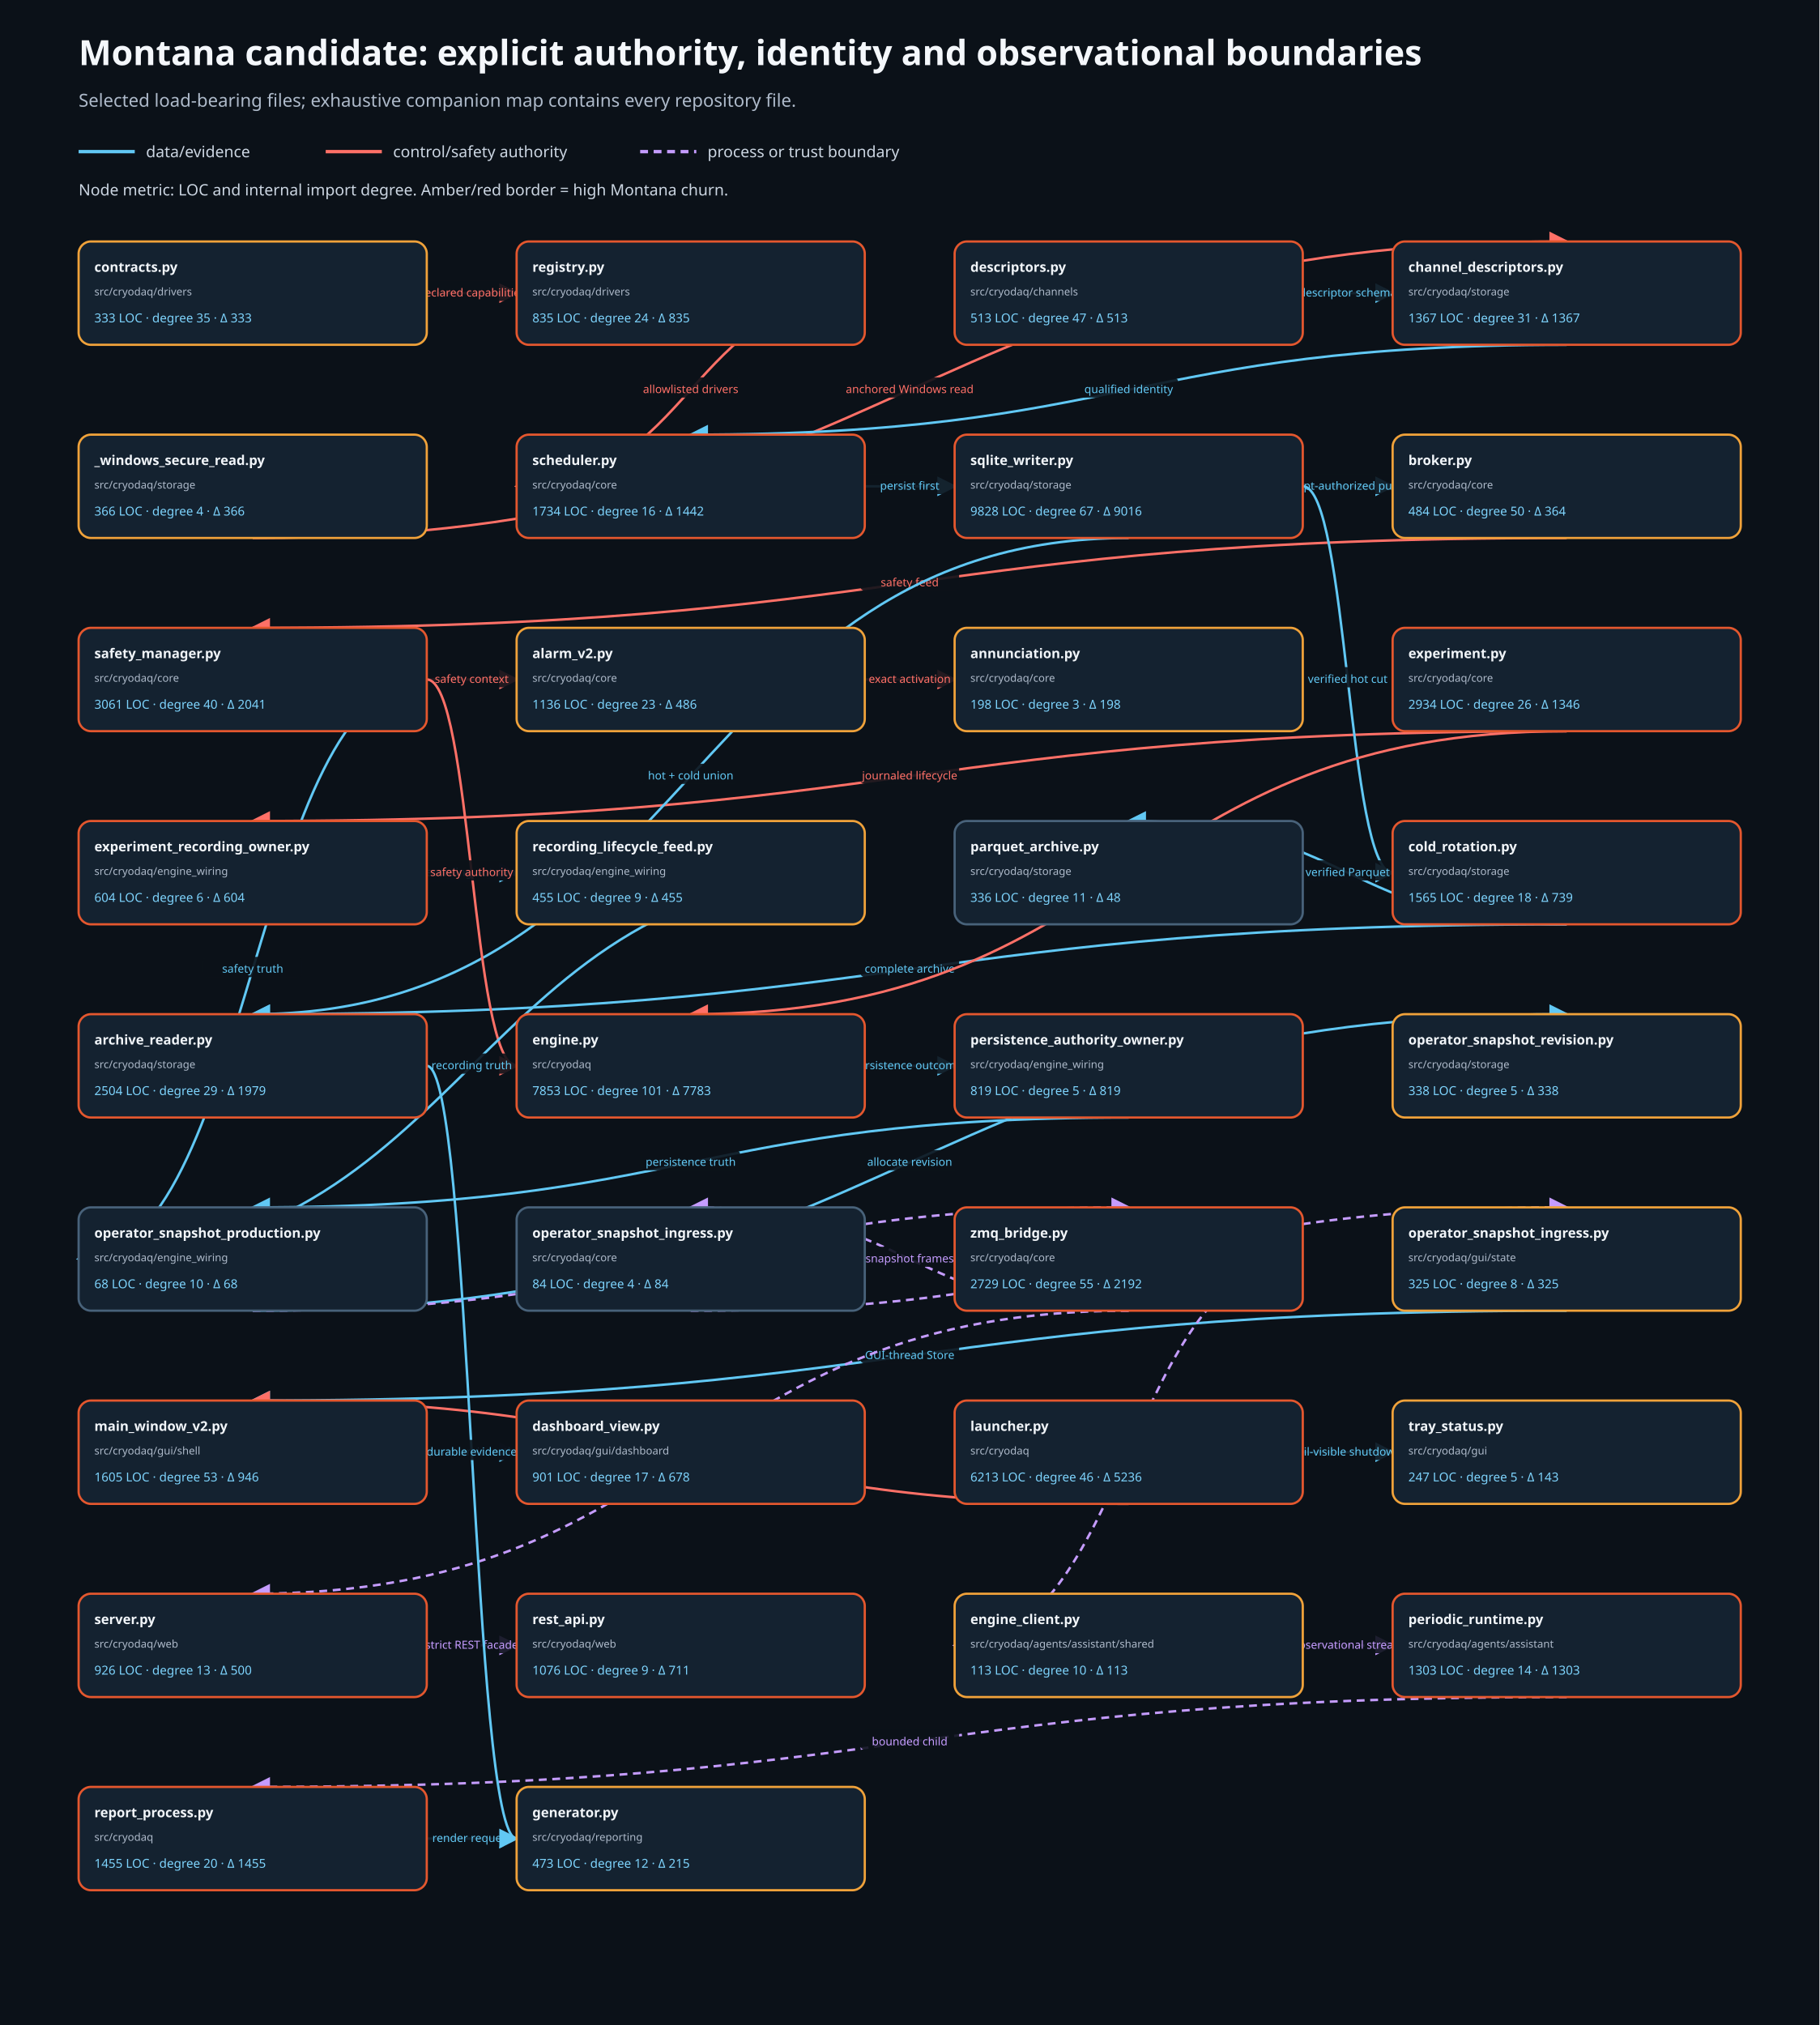
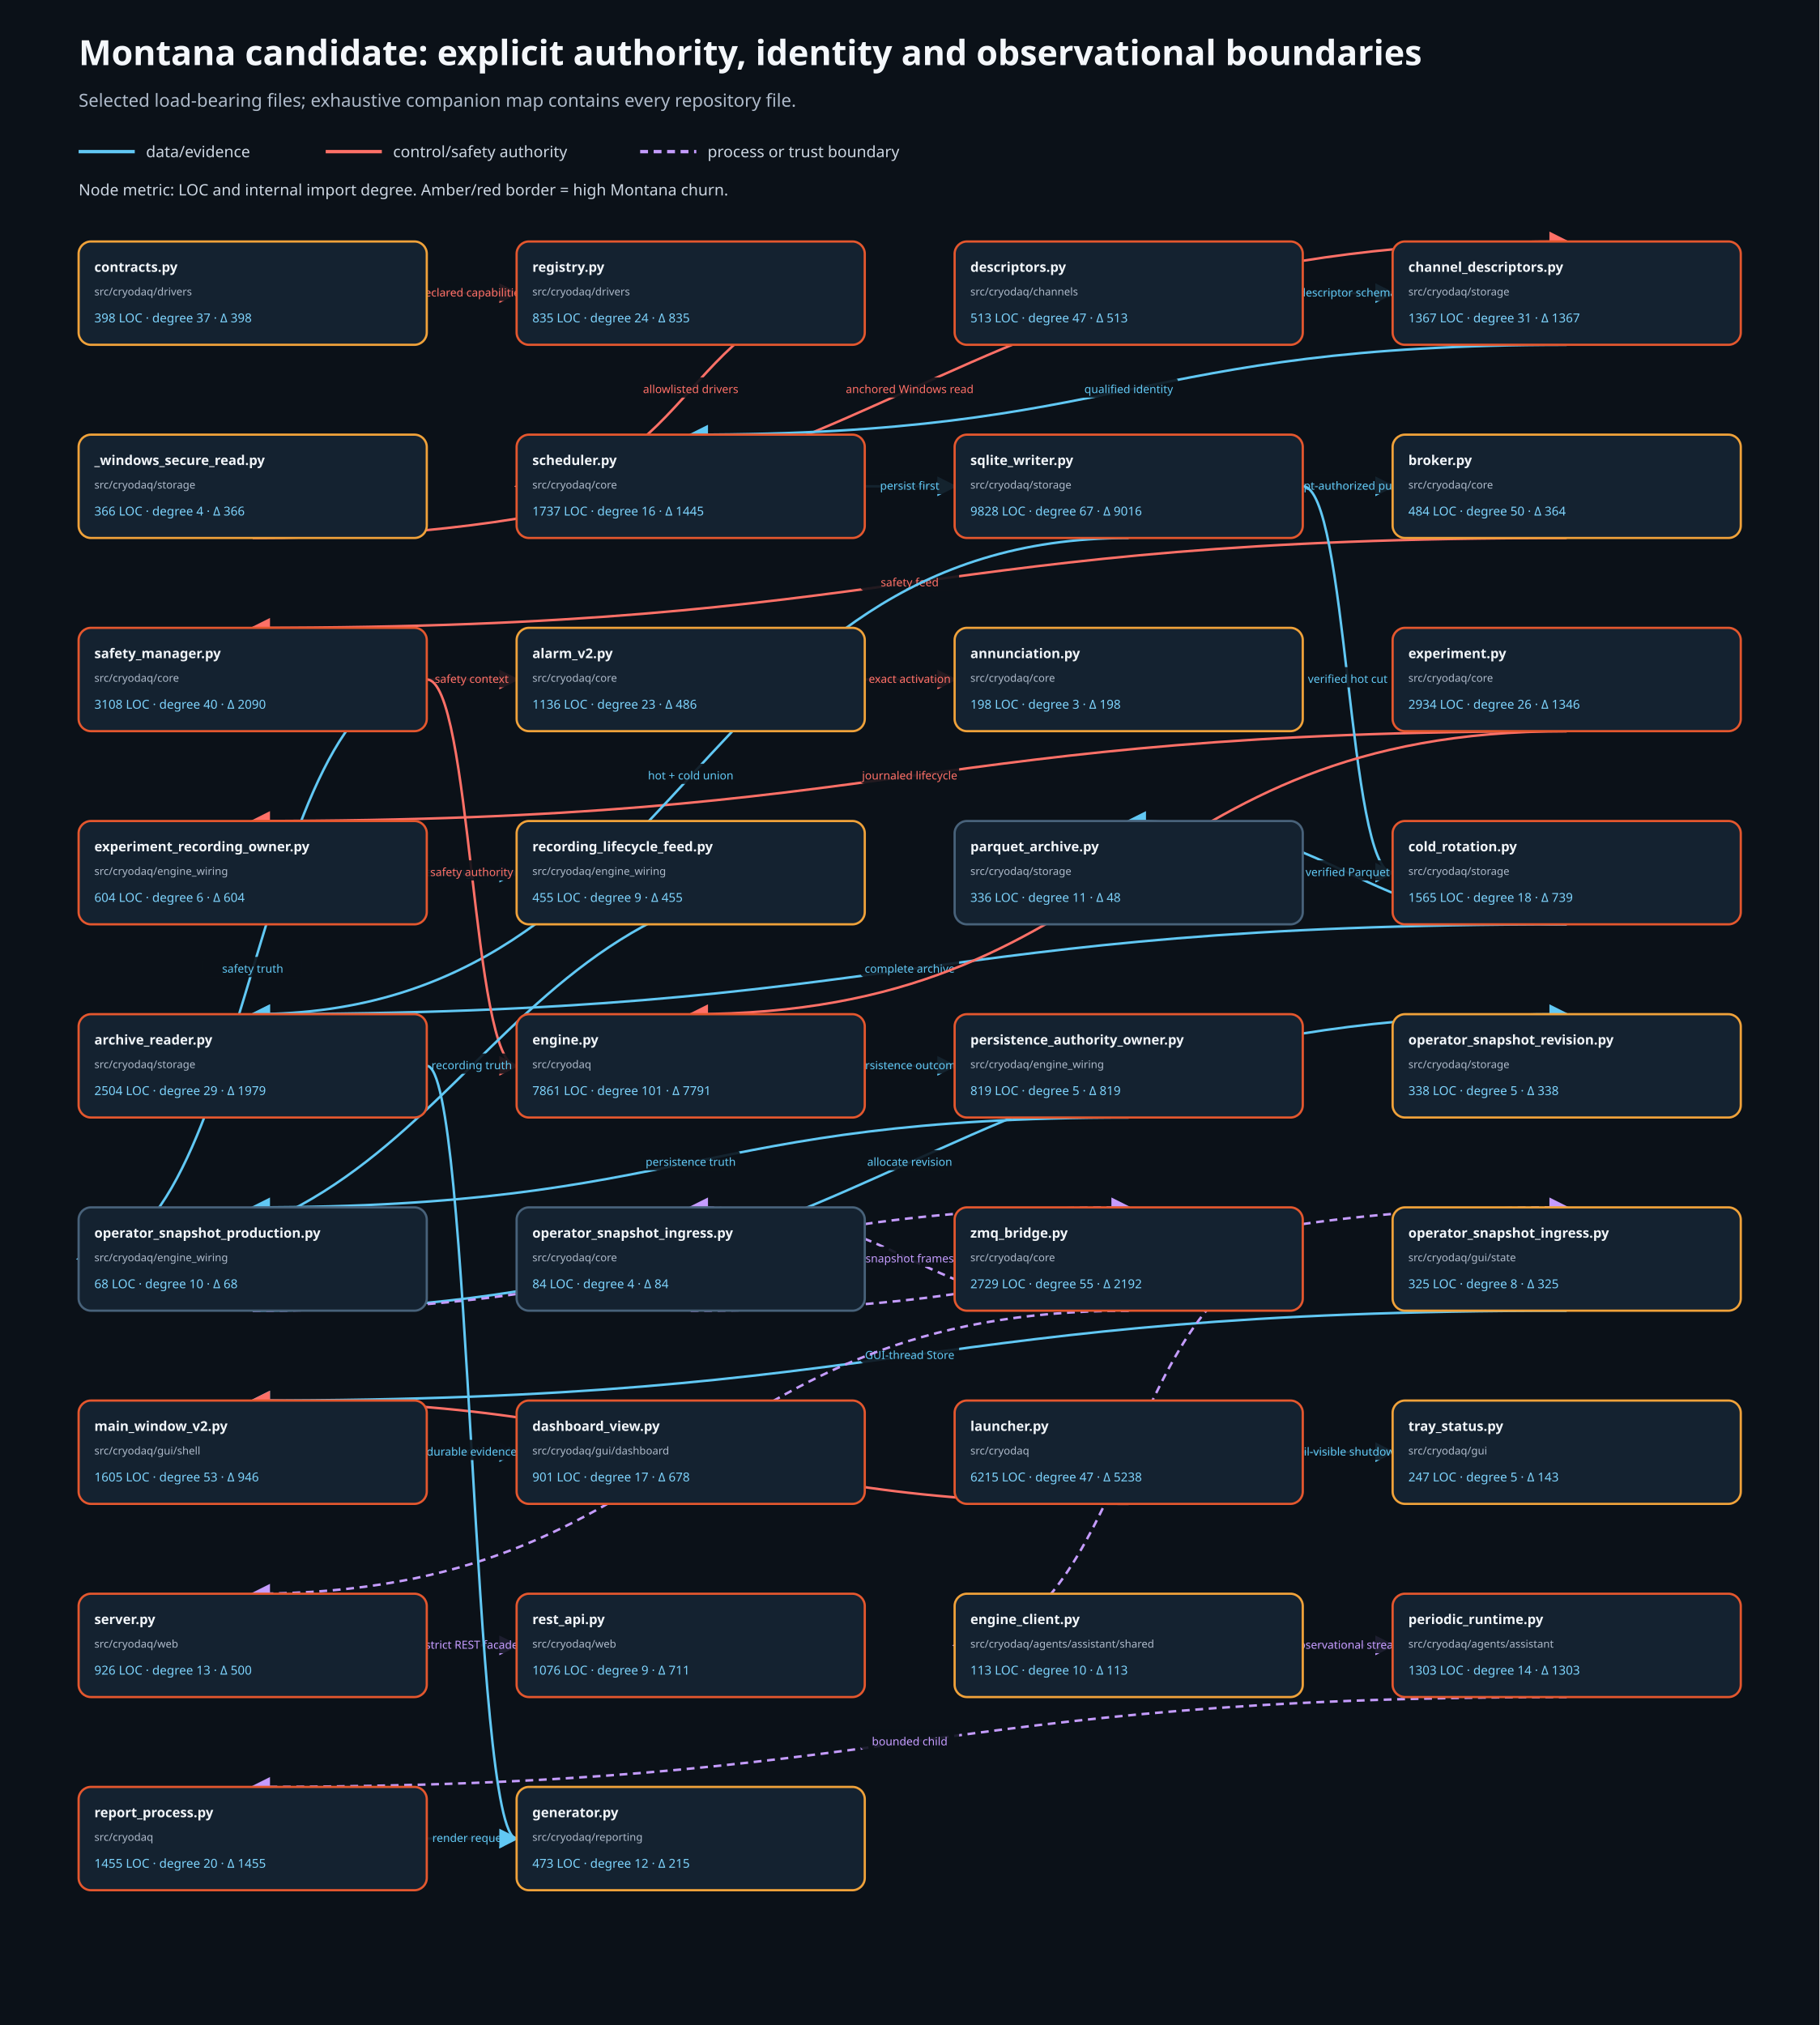
<svg xmlns="http://www.w3.org/2000/svg" role="img" aria-labelledby="title desc" viewBox="0 0 1620 1803" width="1620" height="1803">
  <defs>
    <marker id="dataArrow" markerWidth="8" markerHeight="8" refX="7" refY="4" orient="auto">
      <path d="M0,0 L8,4 L0,8 Z" fill="#61c8f4" />
    </marker>
    <marker id="controlArrow" markerWidth="8" markerHeight="8" refX="7" refY="4" orient="auto">
      <path d="M0,0 L8,4 L0,8 Z" fill="#ff7067" />
    </marker>
    <marker id="boundaryArrow" markerWidth="8" markerHeight="8" refX="7" refY="4" orient="auto">
      <path d="M0,0 L8,4 L0,8 Z" fill="#c59cff" />
    </marker>
  </defs>
  <rect width="100%" height="100%" fill="#0b1118" />
  <text x="70" y="58" fill="#f4f7fb" font-family="Segoe UI, sans-serif" font-size="31" font-weight="700">Montana candidate: explicit authority, identity and observational boundaries</text>
  <text x="70" y="95" fill="#aebaca" font-family="Segoe UI, sans-serif" font-size="16">Selected load-bearing files; exhaustive companion map contains every repository file.</text>
  <g aria-label="Legend" font-family="Segoe UI, sans-serif" font-size="14">
    <line x1="70" y1="135" x2="120" y2="135" stroke="#61c8f4" stroke-width="3" />
    <text x="130" y="140" fill="#cbd5e1">data/evidence</text>
    <line x1="290" y1="135" x2="340" y2="135" stroke="#ff7067" stroke-width="3" />
    <text x="350" y="140" fill="#cbd5e1">control/safety authority</text>
    <line x1="570" y1="135" x2="620" y2="135" stroke="#c59cff" stroke-width="3" stroke-dasharray="7 5" />
    <text x="630" y="140" fill="#cbd5e1">process or trust boundary</text>
    <text x="70" y="174" fill="#cbd5e1">Node metric: LOC and internal import degree. Amber/red border = high Montana churn.</text>
  </g>
  <g class="architecture-edges" fill="none">
    <path d="M380,261.0 C420.0,261.0 420.0,261.0 460,261.0" stroke="#ff7067" stroke-width="2.2" marker-end="url(#controlArrow)" />
    <rect x="376.0" y="250.0" width="88" height="18" rx="4" fill="#0b1118" opacity=".9" />
    <text x="420.0" y="264.0" text-anchor="middle" fill="#ff7067" font-family="Segoe UI, sans-serif" font-size="10">declared capabilities</text>
    <path d="M770,261.0 C615.0,261.0 615.0,433.0 460,433.0" stroke="#ff7067" stroke-width="2.2" marker-end="url(#controlArrow)" />
    <rect x="571.0" y="336.0" width="88" height="18" rx="4" fill="#0b1118" opacity=".9" />
    <text x="615.0" y="350.0" text-anchor="middle" fill="#ff7067" font-family="Segoe UI, sans-serif" font-size="10">allowlisted drivers</text>
    <path d="M1160,261.0 C1200.0,261.0 1200.0,261.0 1240,261.0" stroke="#61c8f4" stroke-width="2.2" marker-end="url(#dataArrow)" />
    <rect x="1156.0" y="250.0" width="88" height="18" rx="4" fill="#0b1118" opacity=".9" />
    <text x="1200.0" y="264.0" text-anchor="middle" fill="#61c8f4" font-family="Segoe UI, sans-serif" font-size="10">descriptor schema</text>
    <path d="M225.0,479 C810.0,479 810.0,215 1395.0,215" stroke="#ff7067" stroke-width="2.2" marker-end="url(#controlArrow)" />
    <rect x="766.0" y="336.0" width="88" height="18" rx="4" fill="#0b1118" opacity=".9" />
    <text x="810.0" y="350.0" text-anchor="middle" fill="#ff7067" font-family="Segoe UI, sans-serif" font-size="10">anchored Windows read</text>
    <path d="M1395.0,307 C1005.0,307 1005.0,387 615.0,387" stroke="#61c8f4" stroke-width="2.2" marker-end="url(#dataArrow)" />
    <rect x="961.0" y="336.0" width="88" height="18" rx="4" fill="#0b1118" opacity=".9" />
    <text x="1005.0" y="350.0" text-anchor="middle" fill="#61c8f4" font-family="Segoe UI, sans-serif" font-size="10">qualified identity</text>
    <path d="M770,433.0 C810.0,433.0 810.0,433.0 850,433.0" stroke="#61c8f4" stroke-width="2.2" marker-end="url(#dataArrow)" />
    <rect x="766.0" y="422.0" width="88" height="18" rx="4" fill="#0b1118" opacity=".9" />
    <text x="810.0" y="436.0" text-anchor="middle" fill="#61c8f4" font-family="Segoe UI, sans-serif" font-size="10">persist first</text>
    <path d="M1160,433.0 C1200.0,433.0 1200.0,433.0 1240,433.0" stroke="#61c8f4" stroke-width="2.2" marker-end="url(#dataArrow)" />
    <rect x="1156.0" y="422.0" width="88" height="18" rx="4" fill="#0b1118" opacity=".9" />
    <text x="1200.0" y="436.0" text-anchor="middle" fill="#61c8f4" font-family="Segoe UI, sans-serif" font-size="10">receipt-authorized publish</text>
    <path d="M1395.0,479 C810.0,479 810.0,559 225.0,559" stroke="#ff7067" stroke-width="2.2" marker-end="url(#controlArrow)" />
    <rect x="766.0" y="508.0" width="88" height="18" rx="4" fill="#0b1118" opacity=".9" />
    <text x="810.0" y="522.0" text-anchor="middle" fill="#ff7067" font-family="Segoe UI, sans-serif" font-size="10">safety feed</text>
    <path d="M380,605.0 C420.0,605.0 420.0,605.0 460,605.0" stroke="#ff7067" stroke-width="2.2" marker-end="url(#controlArrow)" />
    <rect x="376.0" y="594.0" width="88" height="18" rx="4" fill="#0b1118" opacity=".9" />
    <text x="420.0" y="608.0" text-anchor="middle" fill="#ff7067" font-family="Segoe UI, sans-serif" font-size="10">safety context</text>
    <path d="M770,605.0 C810.0,605.0 810.0,605.0 850,605.0" stroke="#ff7067" stroke-width="2.2" marker-end="url(#controlArrow)" />
    <rect x="766.0" y="594.0" width="88" height="18" rx="4" fill="#0b1118" opacity=".9" />
    <text x="810.0" y="608.0" text-anchor="middle" fill="#ff7067" font-family="Segoe UI, sans-serif" font-size="10">exact activation</text>
    <path d="M1395.0,651 C810.0,651 810.0,731 225.0,731" stroke="#ff7067" stroke-width="2.2" marker-end="url(#controlArrow)" />
    <rect x="766.0" y="680.0" width="88" height="18" rx="4" fill="#0b1118" opacity=".9" />
    <text x="810.0" y="694.0" text-anchor="middle" fill="#ff7067" font-family="Segoe UI, sans-serif" font-size="10">journaled lifecycle</text>
    <path d="M380,777.0 C420.0,777.0 420.0,777.0 460,777.0" stroke="#61c8f4" stroke-width="2.2" marker-end="url(#dataArrow)" />
    <rect x="376.0" y="766.0" width="88" height="18" rx="4" fill="#0b1118" opacity=".9" />
    <text x="420.0" y="780.0" text-anchor="middle" fill="#61c8f4" font-family="Segoe UI, sans-serif" font-size="10">recording outcome</text>
    <path d="M1160,433.0 C1200.0,433.0 1200.0,777.0 1240,777.0" stroke="#61c8f4" stroke-width="2.2" marker-end="url(#dataArrow)" />
    <rect x="1156.0" y="594.0" width="88" height="18" rx="4" fill="#0b1118" opacity=".9" />
    <text x="1200.0" y="608.0" text-anchor="middle" fill="#61c8f4" font-family="Segoe UI, sans-serif" font-size="10">verified hot cut</text>
    <path d="M1395.0,823 C1200.0,823 1200.0,731 1005.0,731" stroke="#61c8f4" stroke-width="2.2" marker-end="url(#dataArrow)" />
    <rect x="1156.0" y="766.0" width="88" height="18" rx="4" fill="#0b1118" opacity=".9" />
    <text x="1200.0" y="780.0" text-anchor="middle" fill="#61c8f4" font-family="Segoe UI, sans-serif" font-size="10">verified Parquet</text>
    <path d="M1395.0,823 C810.0,823 810.0,903 225.0,903" stroke="#61c8f4" stroke-width="2.2" marker-end="url(#dataArrow)" />
    <rect x="766.0" y="852.0" width="88" height="18" rx="4" fill="#0b1118" opacity=".9" />
    <text x="810.0" y="866.0" text-anchor="middle" fill="#61c8f4" font-family="Segoe UI, sans-serif" font-size="10">complete archive</text>
    <path d="M1005.0,479 C615.0,479 615.0,903 225.0,903" stroke="#61c8f4" stroke-width="2.2" marker-end="url(#dataArrow)" />
    <rect x="571.0" y="680.0" width="88" height="18" rx="4" fill="#0b1118" opacity=".9" />
    <text x="615.0" y="694.0" text-anchor="middle" fill="#61c8f4" font-family="Segoe UI, sans-serif" font-size="10">hot + cold union</text>
    <path d="M380,605.0 C420.0,605.0 420.0,949.0 460,949.0" stroke="#ff7067" stroke-width="2.2" marker-end="url(#controlArrow)" />
    <rect x="376.0" y="766.0" width="88" height="18" rx="4" fill="#0b1118" opacity=".9" />
    <text x="420.0" y="780.0" text-anchor="middle" fill="#ff7067" font-family="Segoe UI, sans-serif" font-size="10">safety authority</text>
    <path d="M1395.0,651 C1005.0,651 1005.0,903 615.0,903" stroke="#ff7067" stroke-width="2.2" marker-end="url(#controlArrow)" />
    <rect x="961.0" y="766.0" width="88" height="18" rx="4" fill="#0b1118" opacity=".9" />
    <text x="1005.0" y="780.0" text-anchor="middle" fill="#ff7067" font-family="Segoe UI, sans-serif" font-size="10">experiment commands</text>
    <path d="M770,949.0 C810.0,949.0 810.0,949.0 850,949.0" stroke="#61c8f4" stroke-width="2.2" marker-end="url(#dataArrow)" />
    <rect x="766.0" y="938.0" width="88" height="18" rx="4" fill="#0b1118" opacity=".9" />
    <text x="810.0" y="952.0" text-anchor="middle" fill="#61c8f4" font-family="Segoe UI, sans-serif" font-size="10">persistence outcomes</text>
    <path d="M770,777.0 C420.0,777.0 420.0,1121.0 70,1121.0" stroke="#61c8f4" stroke-width="2.2" marker-end="url(#dataArrow)" />
    <rect x="376.0" y="938.0" width="88" height="18" rx="4" fill="#0b1118" opacity=".9" />
    <text x="420.0" y="952.0" text-anchor="middle" fill="#61c8f4" font-family="Segoe UI, sans-serif" font-size="10">recording truth</text>
    <path d="M1005.0,995 C615.0,995 615.0,1075 225.0,1075" stroke="#61c8f4" stroke-width="2.2" marker-end="url(#dataArrow)" />
    <rect x="571.0" y="1024.0" width="88" height="18" rx="4" fill="#0b1118" opacity=".9" />
    <text x="615.0" y="1038.0" text-anchor="middle" fill="#61c8f4" font-family="Segoe UI, sans-serif" font-size="10">persistence truth</text>
    <path d="M380,605.0 C225.0,605.0 225.0,1121.0 70,1121.0" stroke="#61c8f4" stroke-width="2.2" marker-end="url(#dataArrow)" />
    <rect x="181.0" y="852.0" width="88" height="18" rx="4" fill="#0b1118" opacity=".9" />
    <text x="225.0" y="866.0" text-anchor="middle" fill="#61c8f4" font-family="Segoe UI, sans-serif" font-size="10">safety truth</text>
    <path d="M225.0,1167 C810.0,1167 810.0,903 1395.0,903" stroke="#61c8f4" stroke-width="2.2" marker-end="url(#dataArrow)" />
    <rect x="766.0" y="1024.0" width="88" height="18" rx="4" fill="#0b1118" opacity=".9" />
    <text x="810.0" y="1038.0" text-anchor="middle" fill="#61c8f4" font-family="Segoe UI, sans-serif" font-size="10">allocate revision</text>
    <path d="M225.0,1167 C615.0,1167 615.0,1075 1005.0,1075" stroke="#c59cff" stroke-width="2.2" marker-end="url(#boundaryArrow)" stroke-dasharray="7 5" />
    <rect x="571.0" y="1110.0" width="88" height="18" rx="4" fill="#0b1118" opacity=".9" />
    <text x="615.0" y="1124.0" text-anchor="middle" fill="#c59cff" font-family="Segoe UI, sans-serif" font-size="10">revisioned PUB</text>
    <path d="M1005.0,1167 C810.0,1167 810.0,1075 615.0,1075" stroke="#c59cff" stroke-width="2.2" marker-end="url(#boundaryArrow)" stroke-dasharray="7 5" />
    <rect x="766.0" y="1110.0" width="88" height="18" rx="4" fill="#0b1118" opacity=".9" />
    <text x="810.0" y="1124.0" text-anchor="middle" fill="#c59cff" font-family="Segoe UI, sans-serif" font-size="10">snapshot frames</text>
    <path d="M615.0,1167 C1005.0,1167 1005.0,1075 1395.0,1075" stroke="#c59cff" stroke-width="2.2" marker-end="url(#boundaryArrow)" stroke-dasharray="7 5" />
    <rect x="961.0" y="1110.0" width="88" height="18" rx="4" fill="#0b1118" opacity=".9" />
    <text x="1005.0" y="1124.0" text-anchor="middle" fill="#c59cff" font-family="Segoe UI, sans-serif" font-size="10">bounded queue</text>
    <path d="M1395.0,1167 C810.0,1167 810.0,1247 225.0,1247" stroke="#61c8f4" stroke-width="2.2" marker-end="url(#dataArrow)" />
    <rect x="766.0" y="1196.0" width="88" height="18" rx="4" fill="#0b1118" opacity=".9" />
    <text x="810.0" y="1210.0" text-anchor="middle" fill="#61c8f4" font-family="Segoe UI, sans-serif" font-size="10">GUI-thread Store</text>
    <path d="M380,1293.0 C420.0,1293.0 420.0,1293.0 460,1293.0" stroke="#61c8f4" stroke-width="2.2" marker-end="url(#dataArrow)" />
    <rect x="376.0" y="1282.0" width="88" height="18" rx="4" fill="#0b1118" opacity=".9" />
    <text x="420.0" y="1296.0" text-anchor="middle" fill="#61c8f4" font-family="Segoe UI, sans-serif" font-size="10">panoramic truth</text>
    <path d="M1005.0,1339 C615.0,1339 615.0,1247 225.0,1247" stroke="#ff7067" stroke-width="2.2" marker-end="url(#controlArrow)" />
    <rect x="571.0" y="1282.0" width="88" height="18" rx="4" fill="#0b1118" opacity=".9" />
    <text x="615.0" y="1296.0" text-anchor="middle" fill="#ff7067" font-family="Segoe UI, sans-serif" font-size="10">owns GUI lifecycle</text>
    <path d="M1160,1293.0 C1200.0,1293.0 1200.0,1293.0 1240,1293.0" stroke="#61c8f4" stroke-width="2.2" marker-end="url(#dataArrow)" />
    <rect x="1156.0" y="1282.0" width="88" height="18" rx="4" fill="#0b1118" opacity=".9" />
    <text x="1200.0" y="1296.0" text-anchor="middle" fill="#61c8f4" font-family="Segoe UI, sans-serif" font-size="10">fail-visible shutdown</text>
    <path d="M1005.0,1167 C615.0,1167 615.0,1419 225.0,1419" stroke="#c59cff" stroke-width="2.2" marker-end="url(#boundaryArrow)" stroke-dasharray="7 5" />
    <rect x="571.0" y="1282.0" width="88" height="18" rx="4" fill="#0b1118" opacity=".9" />
    <text x="615.0" y="1296.0" text-anchor="middle" fill="#c59cff" font-family="Segoe UI, sans-serif" font-size="10">monitoring transport</text>
    <path d="M380,1465.0 C420.0,1465.0 420.0,1465.0 460,1465.0" stroke="#c59cff" stroke-width="2.2" marker-end="url(#boundaryArrow)" stroke-dasharray="7 5" />
    <rect x="376.0" y="1454.0" width="88" height="18" rx="4" fill="#0b1118" opacity=".9" />
    <text x="420.0" y="1468.0" text-anchor="middle" fill="#c59cff" font-family="Segoe UI, sans-serif" font-size="10">strict REST facade</text>
    <path d="M1160,1121.0 C1005.0,1121.0 1005.0,1465.0 850,1465.0" stroke="#c59cff" stroke-width="2.2" marker-end="url(#boundaryArrow)" stroke-dasharray="7 5" />
    <rect x="961.0" y="1282.0" width="88" height="18" rx="4" fill="#0b1118" opacity=".9" />
    <text x="1005.0" y="1296.0" text-anchor="middle" fill="#c59cff" font-family="Segoe UI, sans-serif" font-size="10">allowlisted query</text>
    <path d="M1160,1465.0 C1200.0,1465.0 1200.0,1465.0 1240,1465.0" stroke="#c59cff" stroke-width="2.2" marker-end="url(#boundaryArrow)" stroke-dasharray="7 5" />
    <rect x="1156.0" y="1454.0" width="88" height="18" rx="4" fill="#0b1118" opacity=".9" />
    <text x="1200.0" y="1468.0" text-anchor="middle" fill="#c59cff" font-family="Segoe UI, sans-serif" font-size="10">observational stream</text>
    <path d="M1395.0,1511 C810.0,1511 810.0,1591 225.0,1591" stroke="#c59cff" stroke-width="2.2" marker-end="url(#boundaryArrow)" stroke-dasharray="7 5" />
    <rect x="766.0" y="1540.0" width="88" height="18" rx="4" fill="#0b1118" opacity=".9" />
    <text x="810.0" y="1554.0" text-anchor="middle" fill="#c59cff" font-family="Segoe UI, sans-serif" font-size="10">bounded child</text>
    <path d="M380,1637.0 C420.0,1637.0 420.0,1637.0 460,1637.0" stroke="#61c8f4" stroke-width="2.2" marker-end="url(#dataArrow)" />
    <rect x="376.0" y="1626.0" width="88" height="18" rx="4" fill="#0b1118" opacity=".9" />
    <text x="420.0" y="1640.0" text-anchor="middle" fill="#61c8f4" font-family="Segoe UI, sans-serif" font-size="10">render request</text>
    <path d="M380,949.0 C420.0,949.0 420.0,1637.0 460,1637.0" stroke="#61c8f4" stroke-width="2.2" marker-end="url(#dataArrow)" />
    <rect x="376.0" y="1282.0" width="88" height="18" rx="4" fill="#0b1118" opacity=".9" />
    <text x="420.0" y="1296.0" text-anchor="middle" fill="#61c8f4" font-family="Segoe UI, sans-serif" font-size="10">durable evidence</text>
  </g>
  <g class="important-files" font-family="Segoe UI, sans-serif">
-     <g class="file-node" data-path="src/cryodaq/drivers/contracts.py" data-kind="blob" role="group" aria-label="src/cryodaq/drivers/contracts.py | 333 LOC | internal degree 35 | churn 333">
+     <g class="file-node" data-path="src/cryodaq/drivers/contracts.py" data-kind="blob" role="group" aria-label="src/cryodaq/drivers/contracts.py | 398 LOC | internal degree 37 | churn 398">
      <rect x="70" y="215" width="310" height="92" rx="11" fill="#142230" stroke="#f0a23a" stroke-width="2" />
      <text x="84" y="242" fill="#f1f5f9" font-size="12" font-weight="700">contracts.py</text>
      <text x="84" y="263" fill="#aebaca" font-size="9.5">src/cryodaq/drivers</text>
-       <text x="84" y="287" fill="#7dd3fc" font-size="11">333 LOC · degree 35 · Δ 333</text>
+       <text x="84" y="287" fill="#7dd3fc" font-size="11">398 LOC · degree 37 · Δ 398</text>
    </g>
    <g class="file-node" data-path="src/cryodaq/drivers/registry.py" data-kind="blob" role="group" aria-label="src/cryodaq/drivers/registry.py | 835 LOC | internal degree 24 | churn 835">
      <rect x="460" y="215" width="310" height="92" rx="11" fill="#142230" stroke="#e4572e" stroke-width="2" />
      <text x="474" y="242" fill="#f1f5f9" font-size="12" font-weight="700">registry.py</text>
      <text x="474" y="263" fill="#aebaca" font-size="9.5">src/cryodaq/drivers</text>
      <text x="474" y="287" fill="#7dd3fc" font-size="11">835 LOC · degree 24 · Δ 835</text>
    </g>
    <g class="file-node" data-path="src/cryodaq/channels/descriptors.py" data-kind="blob" role="group" aria-label="src/cryodaq/channels/descriptors.py | 513 LOC | internal degree 47 | churn 513">
      <rect x="850" y="215" width="310" height="92" rx="11" fill="#142230" stroke="#e4572e" stroke-width="2" />
      <text x="864" y="242" fill="#f1f5f9" font-size="12" font-weight="700">descriptors.py</text>
      <text x="864" y="263" fill="#aebaca" font-size="9.5">src/cryodaq/channels</text>
      <text x="864" y="287" fill="#7dd3fc" font-size="11">513 LOC · degree 47 · Δ 513</text>
    </g>
    <g class="file-node" data-path="src/cryodaq/storage/channel_descriptors.py" data-kind="blob" role="group" aria-label="src/cryodaq/storage/channel_descriptors.py | 1367 LOC | internal degree 31 | churn 1367">
      <rect x="1240" y="215" width="310" height="92" rx="11" fill="#142230" stroke="#e4572e" stroke-width="2" />
      <text x="1254" y="242" fill="#f1f5f9" font-size="12" font-weight="700">channel_descriptors.py</text>
      <text x="1254" y="263" fill="#aebaca" font-size="9.5">src/cryodaq/storage</text>
      <text x="1254" y="287" fill="#7dd3fc" font-size="11">1367 LOC · degree 31 · Δ 1367</text>
    </g>
    <g class="file-node" data-path="src/cryodaq/storage/_windows_secure_read.py" data-kind="blob" role="group" aria-label="src/cryodaq/storage/_windows_secure_read.py | 366 LOC | internal degree 4 | churn 366">
      <rect x="70" y="387" width="310" height="92" rx="11" fill="#142230" stroke="#f0a23a" stroke-width="2" />
      <text x="84" y="414" fill="#f1f5f9" font-size="12" font-weight="700">_windows_secure_read.py</text>
      <text x="84" y="435" fill="#aebaca" font-size="9.5">src/cryodaq/storage</text>
      <text x="84" y="459" fill="#7dd3fc" font-size="11">366 LOC · degree 4 · Δ 366</text>
    </g>
-     <g class="file-node" data-path="src/cryodaq/core/scheduler.py" data-kind="blob" role="group" aria-label="src/cryodaq/core/scheduler.py | 1734 LOC | internal degree 16 | churn 1442">
+     <g class="file-node" data-path="src/cryodaq/core/scheduler.py" data-kind="blob" role="group" aria-label="src/cryodaq/core/scheduler.py | 1737 LOC | internal degree 16 | churn 1445">
      <rect x="460" y="387" width="310" height="92" rx="11" fill="#142230" stroke="#e4572e" stroke-width="2" />
      <text x="474" y="414" fill="#f1f5f9" font-size="12" font-weight="700">scheduler.py</text>
      <text x="474" y="435" fill="#aebaca" font-size="9.5">src/cryodaq/core</text>
-       <text x="474" y="459" fill="#7dd3fc" font-size="11">1734 LOC · degree 16 · Δ 1442</text>
+       <text x="474" y="459" fill="#7dd3fc" font-size="11">1737 LOC · degree 16 · Δ 1445</text>
    </g>
    <g class="file-node" data-path="src/cryodaq/storage/sqlite_writer.py" data-kind="blob" role="group" aria-label="src/cryodaq/storage/sqlite_writer.py | 9828 LOC | internal degree 67 | churn 9016">
      <rect x="850" y="387" width="310" height="92" rx="11" fill="#142230" stroke="#e4572e" stroke-width="2" />
      <text x="864" y="414" fill="#f1f5f9" font-size="12" font-weight="700">sqlite_writer.py</text>
      <text x="864" y="435" fill="#aebaca" font-size="9.5">src/cryodaq/storage</text>
      <text x="864" y="459" fill="#7dd3fc" font-size="11">9828 LOC · degree 67 · Δ 9016</text>
    </g>
    <g class="file-node" data-path="src/cryodaq/core/broker.py" data-kind="blob" role="group" aria-label="src/cryodaq/core/broker.py | 484 LOC | internal degree 50 | churn 364">
      <rect x="1240" y="387" width="310" height="92" rx="11" fill="#142230" stroke="#f0a23a" stroke-width="2" />
      <text x="1254" y="414" fill="#f1f5f9" font-size="12" font-weight="700">broker.py</text>
      <text x="1254" y="435" fill="#aebaca" font-size="9.5">src/cryodaq/core</text>
      <text x="1254" y="459" fill="#7dd3fc" font-size="11">484 LOC · degree 50 · Δ 364</text>
    </g>
-     <g class="file-node" data-path="src/cryodaq/core/safety_manager.py" data-kind="blob" role="group" aria-label="src/cryodaq/core/safety_manager.py | 3061 LOC | internal degree 40 | churn 2041">
+     <g class="file-node" data-path="src/cryodaq/core/safety_manager.py" data-kind="blob" role="group" aria-label="src/cryodaq/core/safety_manager.py | 3108 LOC | internal degree 40 | churn 2090">
      <rect x="70" y="559" width="310" height="92" rx="11" fill="#142230" stroke="#e4572e" stroke-width="2" />
      <text x="84" y="586" fill="#f1f5f9" font-size="12" font-weight="700">safety_manager.py</text>
      <text x="84" y="607" fill="#aebaca" font-size="9.5">src/cryodaq/core</text>
-       <text x="84" y="631" fill="#7dd3fc" font-size="11">3061 LOC · degree 40 · Δ 2041</text>
+       <text x="84" y="631" fill="#7dd3fc" font-size="11">3108 LOC · degree 40 · Δ 2090</text>
    </g>
    <g class="file-node" data-path="src/cryodaq/core/alarm_v2.py" data-kind="blob" role="group" aria-label="src/cryodaq/core/alarm_v2.py | 1136 LOC | internal degree 23 | churn 486">
      <rect x="460" y="559" width="310" height="92" rx="11" fill="#142230" stroke="#f0a23a" stroke-width="2" />
      <text x="474" y="586" fill="#f1f5f9" font-size="12" font-weight="700">alarm_v2.py</text>
      <text x="474" y="607" fill="#aebaca" font-size="9.5">src/cryodaq/core</text>
      <text x="474" y="631" fill="#7dd3fc" font-size="11">1136 LOC · degree 23 · Δ 486</text>
    </g>
    <g class="file-node" data-path="src/cryodaq/core/annunciation.py" data-kind="blob" role="group" aria-label="src/cryodaq/core/annunciation.py | 198 LOC | internal degree 3 | churn 198">
      <rect x="850" y="559" width="310" height="92" rx="11" fill="#142230" stroke="#f0a23a" stroke-width="2" />
      <text x="864" y="586" fill="#f1f5f9" font-size="12" font-weight="700">annunciation.py</text>
      <text x="864" y="607" fill="#aebaca" font-size="9.5">src/cryodaq/core</text>
      <text x="864" y="631" fill="#7dd3fc" font-size="11">198 LOC · degree 3 · Δ 198</text>
    </g>
    <g class="file-node" data-path="src/cryodaq/core/experiment.py" data-kind="blob" role="group" aria-label="src/cryodaq/core/experiment.py | 2934 LOC | internal degree 26 | churn 1346">
      <rect x="1240" y="559" width="310" height="92" rx="11" fill="#142230" stroke="#e4572e" stroke-width="2" />
      <text x="1254" y="586" fill="#f1f5f9" font-size="12" font-weight="700">experiment.py</text>
      <text x="1254" y="607" fill="#aebaca" font-size="9.5">src/cryodaq/core</text>
      <text x="1254" y="631" fill="#7dd3fc" font-size="11">2934 LOC · degree 26 · Δ 1346</text>
    </g>
    <g class="file-node" data-path="src/cryodaq/engine_wiring/experiment_recording_owner.py" data-kind="blob" role="group" aria-label="src/cryodaq/engine_wiring/experiment_recording_owner.py | 604 LOC | internal degree 6 | churn 604">
      <rect x="70" y="731" width="310" height="92" rx="11" fill="#142230" stroke="#e4572e" stroke-width="2" />
      <text x="84" y="758" fill="#f1f5f9" font-size="12" font-weight="700">experiment_recording_owner.py</text>
      <text x="84" y="779" fill="#aebaca" font-size="9.5">src/cryodaq/engine_wiring</text>
      <text x="84" y="803" fill="#7dd3fc" font-size="11">604 LOC · degree 6 · Δ 604</text>
    </g>
    <g class="file-node" data-path="src/cryodaq/engine_wiring/recording_lifecycle_feed.py" data-kind="blob" role="group" aria-label="src/cryodaq/engine_wiring/recording_lifecycle_feed.py | 455 LOC | internal degree 9 | churn 455">
      <rect x="460" y="731" width="310" height="92" rx="11" fill="#142230" stroke="#f0a23a" stroke-width="2" />
      <text x="474" y="758" fill="#f1f5f9" font-size="12" font-weight="700">recording_lifecycle_feed.py</text>
      <text x="474" y="779" fill="#aebaca" font-size="9.5">src/cryodaq/engine_wiring</text>
      <text x="474" y="803" fill="#7dd3fc" font-size="11">455 LOC · degree 9 · Δ 455</text>
    </g>
    <g class="file-node" data-path="src/cryodaq/storage/parquet_archive.py" data-kind="blob" role="group" aria-label="src/cryodaq/storage/parquet_archive.py | 336 LOC | internal degree 11 | churn 48">
      <rect x="850" y="731" width="310" height="92" rx="11" fill="#142230" stroke="#48627a" stroke-width="2" />
      <text x="864" y="758" fill="#f1f5f9" font-size="12" font-weight="700">parquet_archive.py</text>
      <text x="864" y="779" fill="#aebaca" font-size="9.5">src/cryodaq/storage</text>
      <text x="864" y="803" fill="#7dd3fc" font-size="11">336 LOC · degree 11 · Δ 48</text>
    </g>
    <g class="file-node" data-path="src/cryodaq/storage/cold_rotation.py" data-kind="blob" role="group" aria-label="src/cryodaq/storage/cold_rotation.py | 1565 LOC | internal degree 18 | churn 739">
      <rect x="1240" y="731" width="310" height="92" rx="11" fill="#142230" stroke="#e4572e" stroke-width="2" />
      <text x="1254" y="758" fill="#f1f5f9" font-size="12" font-weight="700">cold_rotation.py</text>
      <text x="1254" y="779" fill="#aebaca" font-size="9.5">src/cryodaq/storage</text>
      <text x="1254" y="803" fill="#7dd3fc" font-size="11">1565 LOC · degree 18 · Δ 739</text>
    </g>
    <g class="file-node" data-path="src/cryodaq/storage/archive_reader.py" data-kind="blob" role="group" aria-label="src/cryodaq/storage/archive_reader.py | 2504 LOC | internal degree 29 | churn 1979">
      <rect x="70" y="903" width="310" height="92" rx="11" fill="#142230" stroke="#e4572e" stroke-width="2" />
      <text x="84" y="930" fill="#f1f5f9" font-size="12" font-weight="700">archive_reader.py</text>
      <text x="84" y="951" fill="#aebaca" font-size="9.5">src/cryodaq/storage</text>
      <text x="84" y="975" fill="#7dd3fc" font-size="11">2504 LOC · degree 29 · Δ 1979</text>
    </g>
-     <g class="file-node" data-path="src/cryodaq/engine.py" data-kind="blob" role="group" aria-label="src/cryodaq/engine.py | 7853 LOC | internal degree 101 | churn 7783">
+     <g class="file-node" data-path="src/cryodaq/engine.py" data-kind="blob" role="group" aria-label="src/cryodaq/engine.py | 7861 LOC | internal degree 101 | churn 7791">
      <rect x="460" y="903" width="310" height="92" rx="11" fill="#142230" stroke="#e4572e" stroke-width="2" />
      <text x="474" y="930" fill="#f1f5f9" font-size="12" font-weight="700">engine.py</text>
      <text x="474" y="951" fill="#aebaca" font-size="9.5">src/cryodaq</text>
-       <text x="474" y="975" fill="#7dd3fc" font-size="11">7853 LOC · degree 101 · Δ 7783</text>
+       <text x="474" y="975" fill="#7dd3fc" font-size="11">7861 LOC · degree 101 · Δ 7791</text>
    </g>
    <g class="file-node" data-path="src/cryodaq/engine_wiring/persistence_authority_owner.py" data-kind="blob" role="group" aria-label="src/cryodaq/engine_wiring/persistence_authority_owner.py | 819 LOC | internal degree 5 | churn 819">
      <rect x="850" y="903" width="310" height="92" rx="11" fill="#142230" stroke="#e4572e" stroke-width="2" />
      <text x="864" y="930" fill="#f1f5f9" font-size="12" font-weight="700">persistence_authority_owner.py</text>
      <text x="864" y="951" fill="#aebaca" font-size="9.5">src/cryodaq/engine_wiring</text>
      <text x="864" y="975" fill="#7dd3fc" font-size="11">819 LOC · degree 5 · Δ 819</text>
    </g>
    <g class="file-node" data-path="src/cryodaq/storage/operator_snapshot_revision.py" data-kind="blob" role="group" aria-label="src/cryodaq/storage/operator_snapshot_revision.py | 338 LOC | internal degree 5 | churn 338">
      <rect x="1240" y="903" width="310" height="92" rx="11" fill="#142230" stroke="#f0a23a" stroke-width="2" />
      <text x="1254" y="930" fill="#f1f5f9" font-size="12" font-weight="700">operator_snapshot_revision.py</text>
      <text x="1254" y="951" fill="#aebaca" font-size="9.5">src/cryodaq/storage</text>
      <text x="1254" y="975" fill="#7dd3fc" font-size="11">338 LOC · degree 5 · Δ 338</text>
    </g>
    <g class="file-node" data-path="src/cryodaq/engine_wiring/operator_snapshot_production.py" data-kind="blob" role="group" aria-label="src/cryodaq/engine_wiring/operator_snapshot_production.py | 68 LOC | internal degree 10 | churn 68">
      <rect x="70" y="1075" width="310" height="92" rx="11" fill="#142230" stroke="#48627a" stroke-width="2" />
      <text x="84" y="1102" fill="#f1f5f9" font-size="12" font-weight="700">operator_snapshot_production.py</text>
      <text x="84" y="1123" fill="#aebaca" font-size="9.5">src/cryodaq/engine_wiring</text>
      <text x="84" y="1147" fill="#7dd3fc" font-size="11">68 LOC · degree 10 · Δ 68</text>
    </g>
    <g class="file-node" data-path="src/cryodaq/core/operator_snapshot_ingress.py" data-kind="blob" role="group" aria-label="src/cryodaq/core/operator_snapshot_ingress.py | 84 LOC | internal degree 4 | churn 84">
      <rect x="460" y="1075" width="310" height="92" rx="11" fill="#142230" stroke="#48627a" stroke-width="2" />
      <text x="474" y="1102" fill="#f1f5f9" font-size="12" font-weight="700">operator_snapshot_ingress.py</text>
      <text x="474" y="1123" fill="#aebaca" font-size="9.5">src/cryodaq/core</text>
      <text x="474" y="1147" fill="#7dd3fc" font-size="11">84 LOC · degree 4 · Δ 84</text>
    </g>
    <g class="file-node" data-path="src/cryodaq/core/zmq_bridge.py" data-kind="blob" role="group" aria-label="src/cryodaq/core/zmq_bridge.py | 2729 LOC | internal degree 55 | churn 2192">
      <rect x="850" y="1075" width="310" height="92" rx="11" fill="#142230" stroke="#e4572e" stroke-width="2" />
      <text x="864" y="1102" fill="#f1f5f9" font-size="12" font-weight="700">zmq_bridge.py</text>
      <text x="864" y="1123" fill="#aebaca" font-size="9.5">src/cryodaq/core</text>
      <text x="864" y="1147" fill="#7dd3fc" font-size="11">2729 LOC · degree 55 · Δ 2192</text>
    </g>
    <g class="file-node" data-path="src/cryodaq/gui/state/operator_snapshot_ingress.py" data-kind="blob" role="group" aria-label="src/cryodaq/gui/state/operator_snapshot_ingress.py | 325 LOC | internal degree 8 | churn 325">
      <rect x="1240" y="1075" width="310" height="92" rx="11" fill="#142230" stroke="#f0a23a" stroke-width="2" />
      <text x="1254" y="1102" fill="#f1f5f9" font-size="12" font-weight="700">operator_snapshot_ingress.py</text>
      <text x="1254" y="1123" fill="#aebaca" font-size="9.5">src/cryodaq/gui/state</text>
      <text x="1254" y="1147" fill="#7dd3fc" font-size="11">325 LOC · degree 8 · Δ 325</text>
    </g>
    <g class="file-node" data-path="src/cryodaq/gui/shell/main_window_v2.py" data-kind="blob" role="group" aria-label="src/cryodaq/gui/shell/main_window_v2.py | 1605 LOC | internal degree 53 | churn 946">
      <rect x="70" y="1247" width="310" height="92" rx="11" fill="#142230" stroke="#e4572e" stroke-width="2" />
      <text x="84" y="1274" fill="#f1f5f9" font-size="12" font-weight="700">main_window_v2.py</text>
      <text x="84" y="1295" fill="#aebaca" font-size="9.5">src/cryodaq/gui/shell</text>
      <text x="84" y="1319" fill="#7dd3fc" font-size="11">1605 LOC · degree 53 · Δ 946</text>
    </g>
    <g class="file-node" data-path="src/cryodaq/gui/dashboard/dashboard_view.py" data-kind="blob" role="group" aria-label="src/cryodaq/gui/dashboard/dashboard_view.py | 901 LOC | internal degree 17 | churn 678">
      <rect x="460" y="1247" width="310" height="92" rx="11" fill="#142230" stroke="#e4572e" stroke-width="2" />
      <text x="474" y="1274" fill="#f1f5f9" font-size="12" font-weight="700">dashboard_view.py</text>
      <text x="474" y="1295" fill="#aebaca" font-size="9.5">src/cryodaq/gui/dashboard</text>
      <text x="474" y="1319" fill="#7dd3fc" font-size="11">901 LOC · degree 17 · Δ 678</text>
    </g>
-     <g class="file-node" data-path="src/cryodaq/launcher.py" data-kind="blob" role="group" aria-label="src/cryodaq/launcher.py | 6213 LOC | internal degree 46 | churn 5236">
+     <g class="file-node" data-path="src/cryodaq/launcher.py" data-kind="blob" role="group" aria-label="src/cryodaq/launcher.py | 6215 LOC | internal degree 47 | churn 5238">
      <rect x="850" y="1247" width="310" height="92" rx="11" fill="#142230" stroke="#e4572e" stroke-width="2" />
      <text x="864" y="1274" fill="#f1f5f9" font-size="12" font-weight="700">launcher.py</text>
      <text x="864" y="1295" fill="#aebaca" font-size="9.5">src/cryodaq</text>
-       <text x="864" y="1319" fill="#7dd3fc" font-size="11">6213 LOC · degree 46 · Δ 5236</text>
+       <text x="864" y="1319" fill="#7dd3fc" font-size="11">6215 LOC · degree 47 · Δ 5238</text>
    </g>
    <g class="file-node" data-path="src/cryodaq/gui/tray_status.py" data-kind="blob" role="group" aria-label="src/cryodaq/gui/tray_status.py | 247 LOC | internal degree 5 | churn 143">
      <rect x="1240" y="1247" width="310" height="92" rx="11" fill="#142230" stroke="#f0a23a" stroke-width="2" />
      <text x="1254" y="1274" fill="#f1f5f9" font-size="12" font-weight="700">tray_status.py</text>
      <text x="1254" y="1295" fill="#aebaca" font-size="9.5">src/cryodaq/gui</text>
      <text x="1254" y="1319" fill="#7dd3fc" font-size="11">247 LOC · degree 5 · Δ 143</text>
    </g>
    <g class="file-node" data-path="src/cryodaq/web/server.py" data-kind="blob" role="group" aria-label="src/cryodaq/web/server.py | 926 LOC | internal degree 13 | churn 500">
      <rect x="70" y="1419" width="310" height="92" rx="11" fill="#142230" stroke="#e4572e" stroke-width="2" />
      <text x="84" y="1446" fill="#f1f5f9" font-size="12" font-weight="700">server.py</text>
      <text x="84" y="1467" fill="#aebaca" font-size="9.5">src/cryodaq/web</text>
      <text x="84" y="1491" fill="#7dd3fc" font-size="11">926 LOC · degree 13 · Δ 500</text>
    </g>
    <g class="file-node" data-path="src/cryodaq/web/rest_api.py" data-kind="blob" role="group" aria-label="src/cryodaq/web/rest_api.py | 1076 LOC | internal degree 9 | churn 711">
      <rect x="460" y="1419" width="310" height="92" rx="11" fill="#142230" stroke="#e4572e" stroke-width="2" />
      <text x="474" y="1446" fill="#f1f5f9" font-size="12" font-weight="700">rest_api.py</text>
      <text x="474" y="1467" fill="#aebaca" font-size="9.5">src/cryodaq/web</text>
      <text x="474" y="1491" fill="#7dd3fc" font-size="11">1076 LOC · degree 9 · Δ 711</text>
    </g>
    <g class="file-node" data-path="src/cryodaq/agents/assistant/shared/engine_client.py" data-kind="blob" role="group" aria-label="src/cryodaq/agents/assistant/shared/engine_client.py | 113 LOC | internal degree 10 | churn 113">
      <rect x="850" y="1419" width="310" height="92" rx="11" fill="#142230" stroke="#f0a23a" stroke-width="2" />
      <text x="864" y="1446" fill="#f1f5f9" font-size="12" font-weight="700">engine_client.py</text>
      <text x="864" y="1467" fill="#aebaca" font-size="9.5">src/cryodaq/agents/assistant/shared</text>
      <text x="864" y="1491" fill="#7dd3fc" font-size="11">113 LOC · degree 10 · Δ 113</text>
    </g>
    <g class="file-node" data-path="src/cryodaq/agents/assistant/periodic_runtime.py" data-kind="blob" role="group" aria-label="src/cryodaq/agents/assistant/periodic_runtime.py | 1303 LOC | internal degree 14 | churn 1303">
      <rect x="1240" y="1419" width="310" height="92" rx="11" fill="#142230" stroke="#e4572e" stroke-width="2" />
      <text x="1254" y="1446" fill="#f1f5f9" font-size="12" font-weight="700">periodic_runtime.py</text>
      <text x="1254" y="1467" fill="#aebaca" font-size="9.5">src/cryodaq/agents/assistant</text>
      <text x="1254" y="1491" fill="#7dd3fc" font-size="11">1303 LOC · degree 14 · Δ 1303</text>
    </g>
    <g class="file-node" data-path="src/cryodaq/report_process.py" data-kind="blob" role="group" aria-label="src/cryodaq/report_process.py | 1455 LOC | internal degree 20 | churn 1455">
      <rect x="70" y="1591" width="310" height="92" rx="11" fill="#142230" stroke="#e4572e" stroke-width="2" />
      <text x="84" y="1618" fill="#f1f5f9" font-size="12" font-weight="700">report_process.py</text>
      <text x="84" y="1639" fill="#aebaca" font-size="9.5">src/cryodaq</text>
      <text x="84" y="1663" fill="#7dd3fc" font-size="11">1455 LOC · degree 20 · Δ 1455</text>
    </g>
    <g class="file-node" data-path="src/cryodaq/reporting/generator.py" data-kind="blob" role="group" aria-label="src/cryodaq/reporting/generator.py | 473 LOC | internal degree 12 | churn 215">
      <rect x="460" y="1591" width="310" height="92" rx="11" fill="#142230" stroke="#f0a23a" stroke-width="2" />
      <text x="474" y="1618" fill="#f1f5f9" font-size="12" font-weight="700">generator.py</text>
      <text x="474" y="1639" fill="#aebaca" font-size="9.5">src/cryodaq/reporting</text>
      <text x="474" y="1663" fill="#7dd3fc" font-size="11">473 LOC · degree 12 · Δ 215</text>
    </g>
  </g>
</svg>
